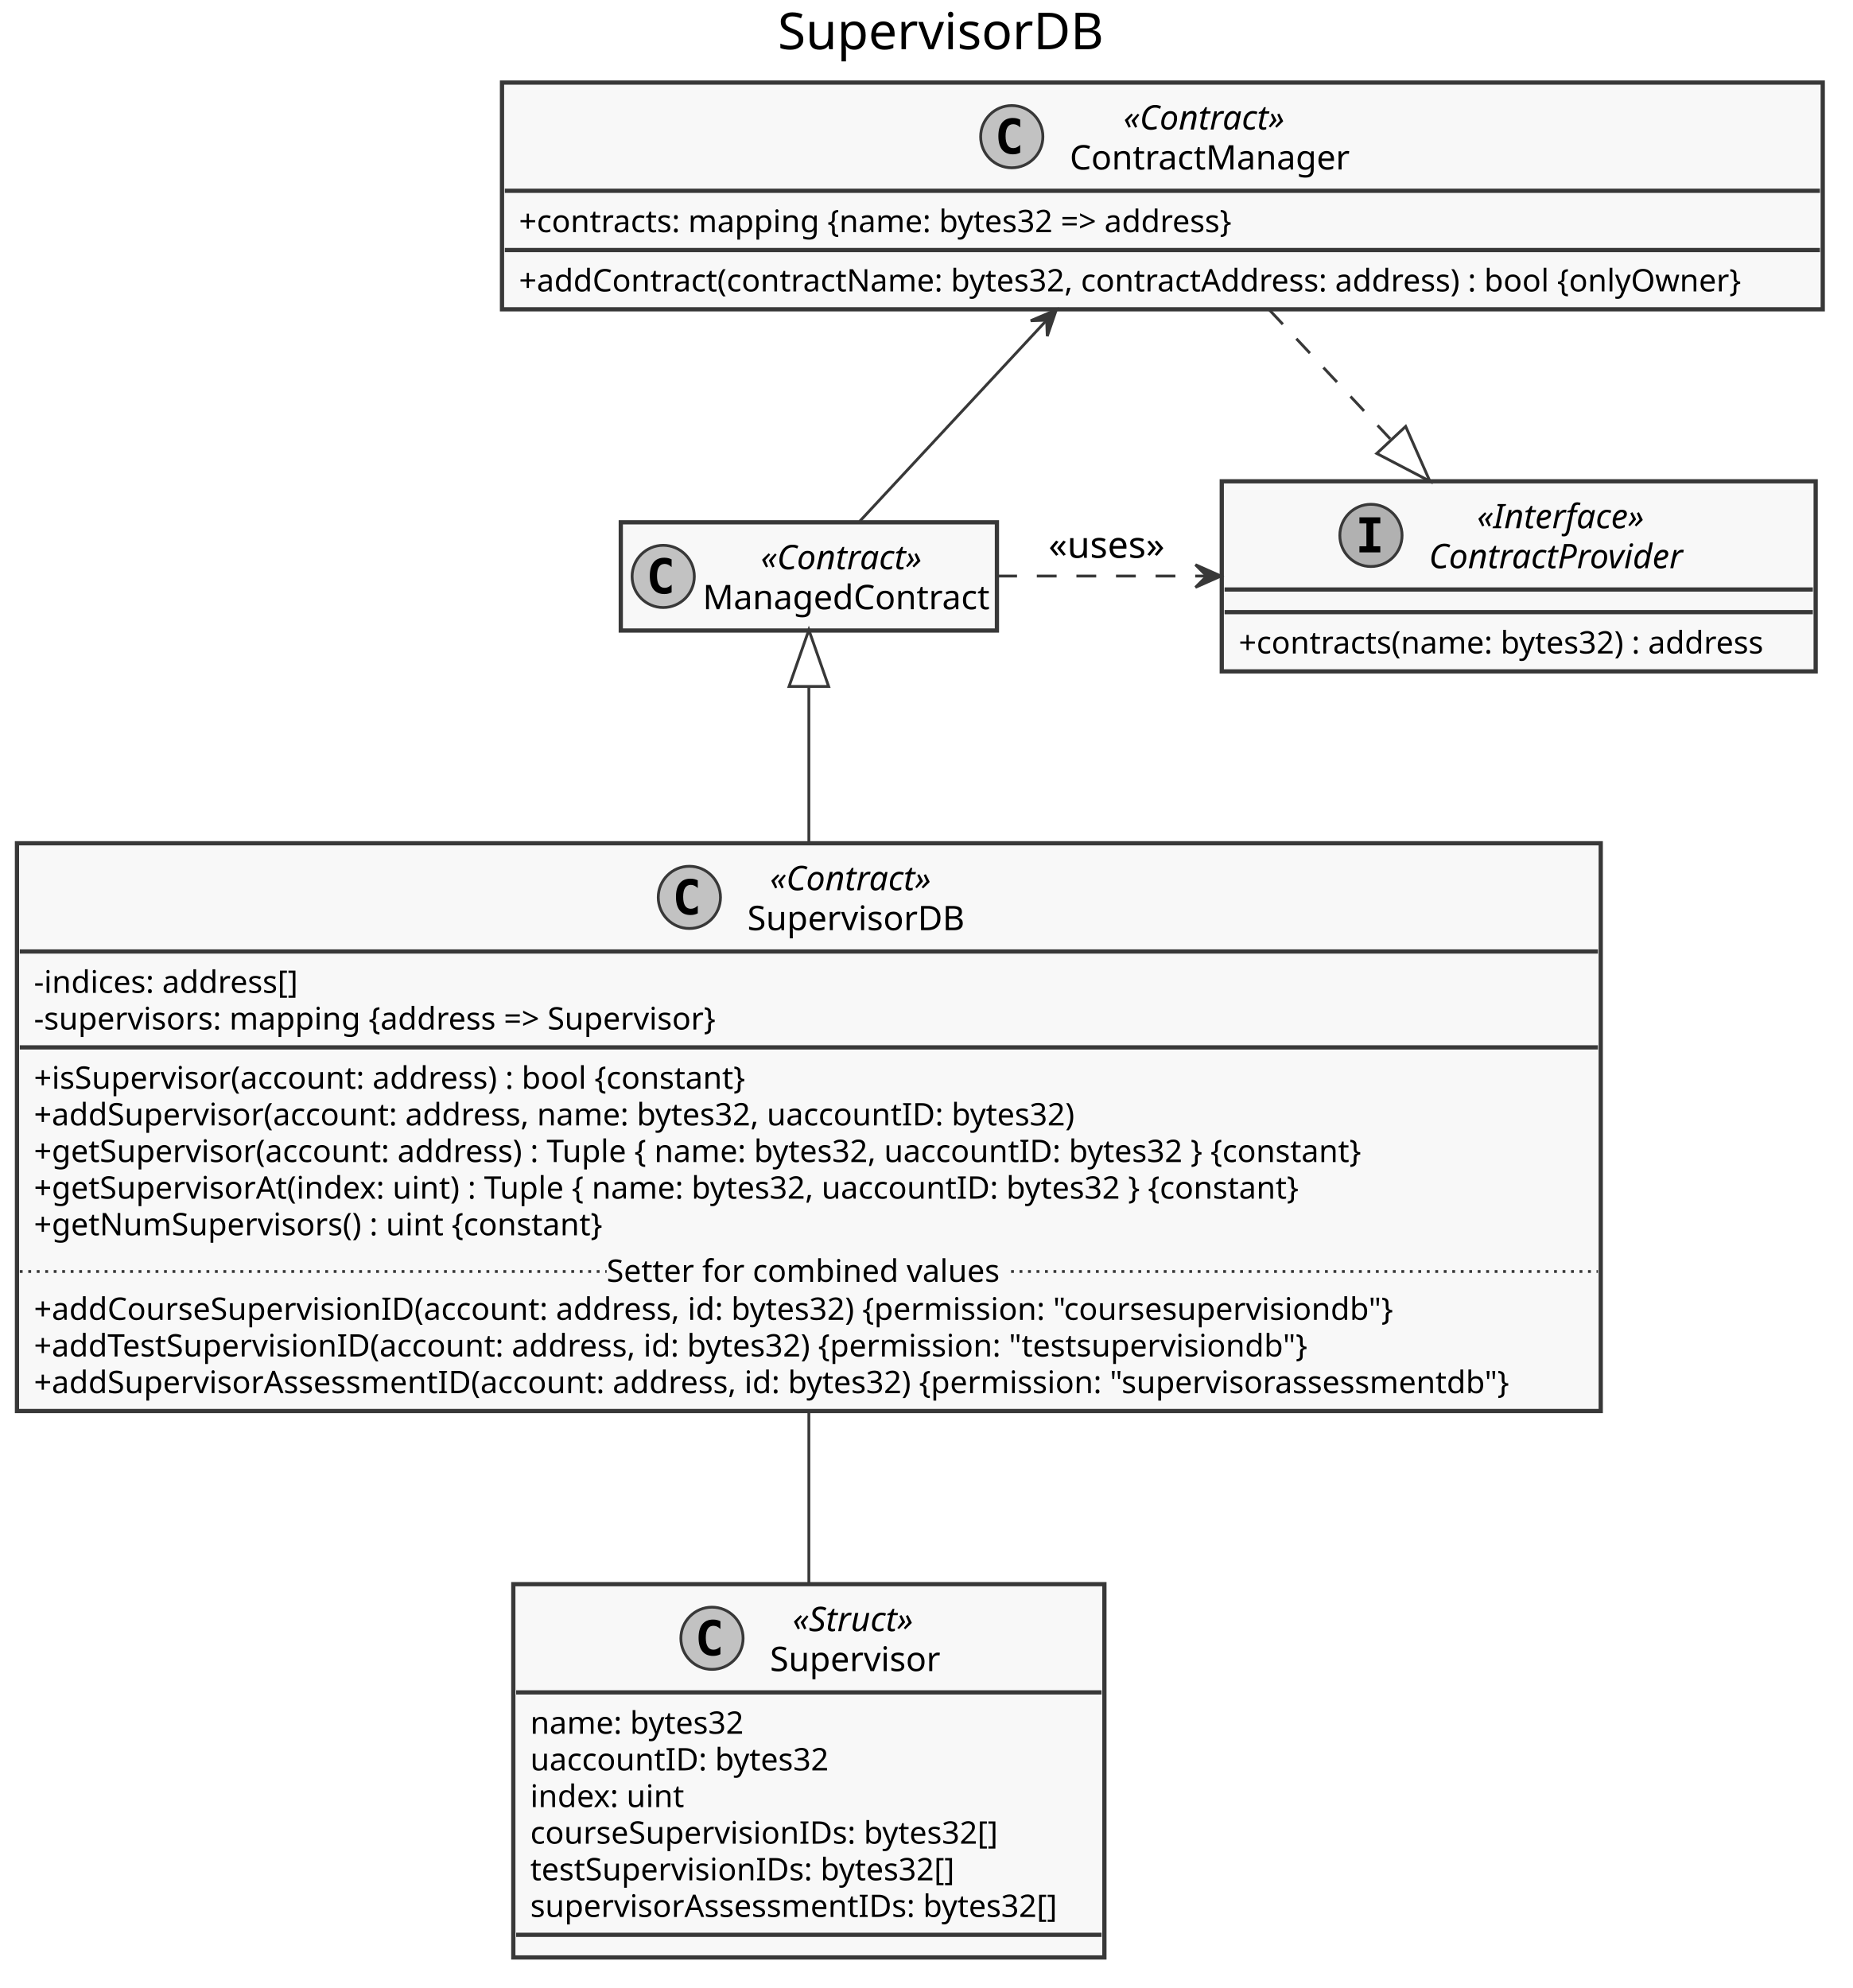
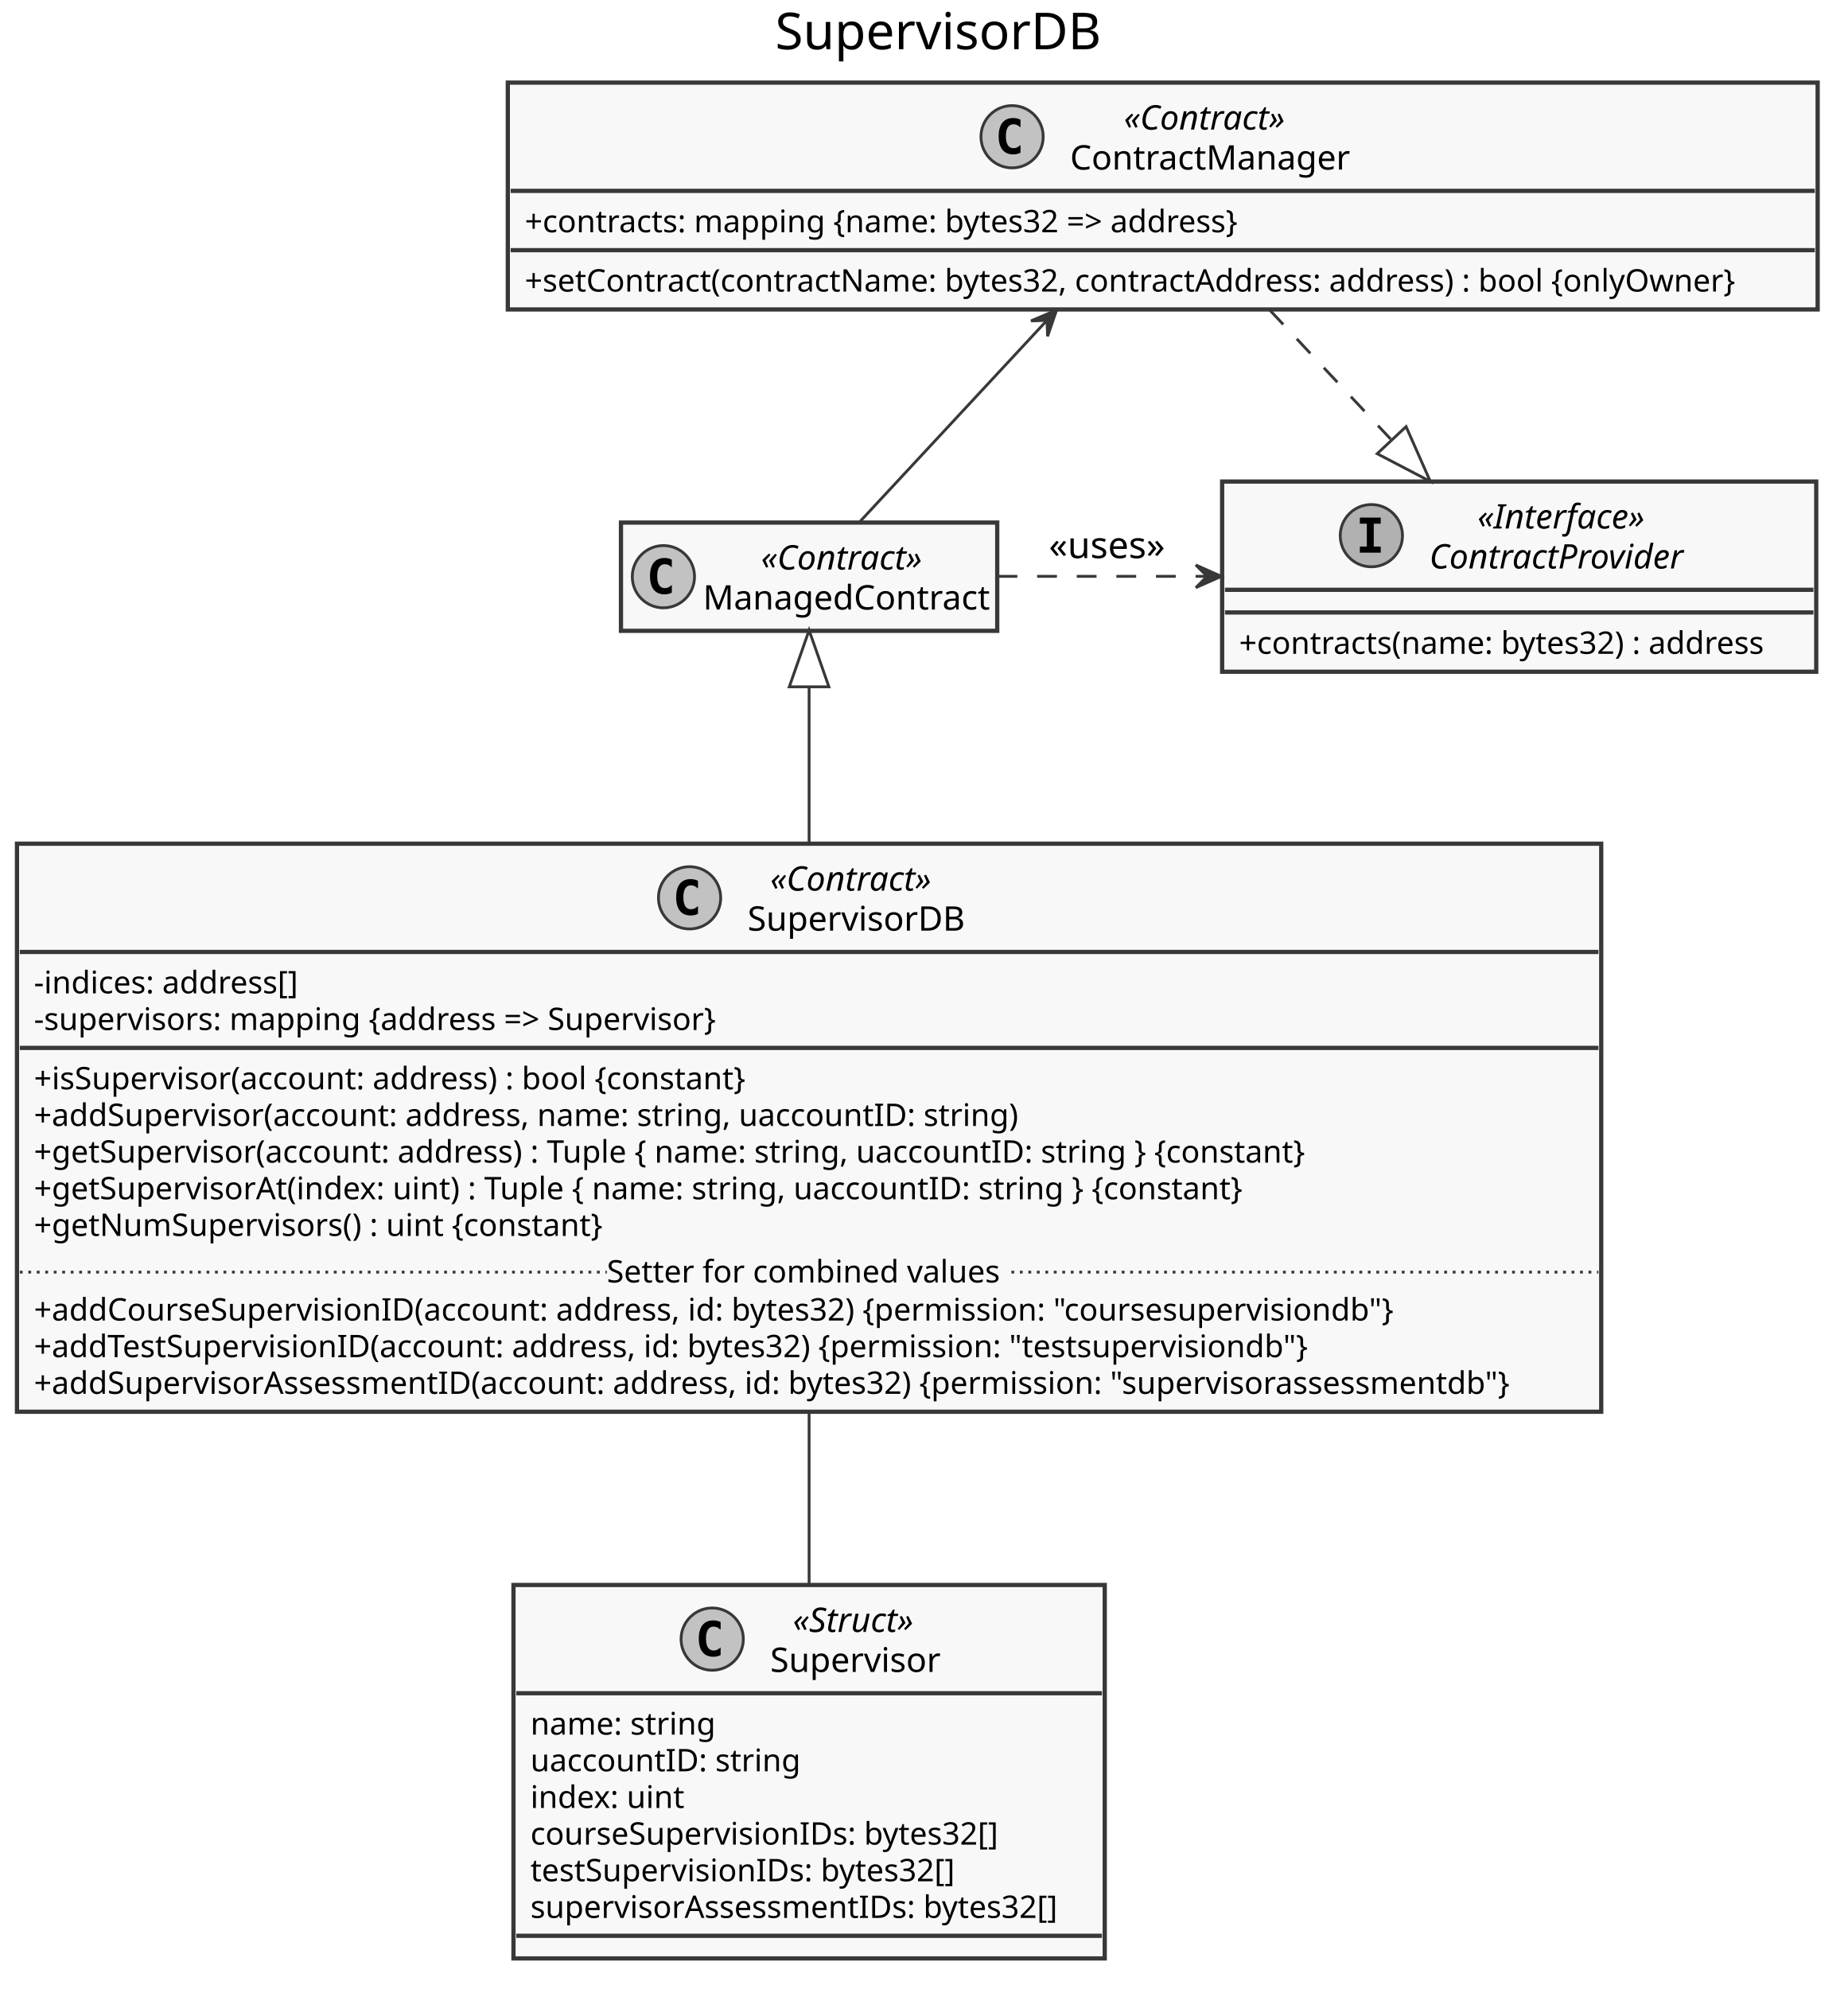
- <svg xmlns="http://www.w3.org/2000/svg" contentScriptType="application/ecmascript" contentStyleType="text/css" height="703px" preserveAspectRatio="none" style="width:655px;height:703px;" version="1.1" viewBox="0 0 655 703" width="655px" zoomAndPan="magnify">
+ <svg xmlns="http://www.w3.org/2000/svg" contentScriptType="application/ecmascript" contentStyleType="text/css" height="703px" preserveAspectRatio="none" style="width:653px;height:703px;" version="1.1" viewBox="0 0 653 703" width="653px" zoomAndPan="magnify">
  <defs />
  <g>
-     <text fill="#000000" font-family="Source Sans Pro Semibold" font-size="18" lengthAdjust="spacingAndGlyphs" textLength="113" x="275" y="17.402">SupervisorDB</text>
+     <text fill="#000000" font-family="Source Sans Pro Semibold" font-size="18" lengthAdjust="spacingAndGlyphs" textLength="113" x="274" y="17.402">SupervisorDB</text>
    <rect fill="#F8F8F8" height="67.221" id="ContractProvider" style="stroke: #383838; stroke-width: 1.5;" width="210" x="432" y="170.199" />
    <ellipse cx="484.75" cy="189.332" fill="#B1B1B1" rx="11" ry="11" style="stroke: #383838; stroke-width: 1.0;" />
    <path d="M480.678,185.097 L480.678,182.939 L488.057,182.939 L488.057,185.097 L485.592,185.097 L485.592,193.174 L488.057,193.174 L488.057,195.332 L480.678,195.332 L480.678,193.174 L483.143,193.174 L483.143,185.097 Z " />
    <text fill="#000000" font-family="Source Sans Pro Semibold" font-size="12" font-style="italic" lengthAdjust="spacingAndGlyphs" textLength="62" x="522.25" y="186.801">«Interface»</text>
    <text fill="#000000" font-family="Source Sans Pro Semibold" font-size="12" font-style="italic" lengthAdjust="spacingAndGlyphs" textLength="96" x="505.25" y="200.934">ContractProvider</text>
    <line style="stroke: #383838; stroke-width: 1.5;" x1="433" x2="641" y1="208.465" y2="208.465" />
    <line style="stroke: #383838; stroke-width: 1.5;" x1="433" x2="641" y1="216.465" y2="216.465" />
    <text fill="#000000" font-family="Source Sans Pro Semibold" font-size="11" lengthAdjust="spacingAndGlyphs" textLength="198" x="438" y="231.1">+contracts(name: bytes32) : address</text>
-     <rect fill="#F8F8F8" height="80.176" id="ContractManager" style="stroke: #383838; stroke-width: 1.5;" width="467" x="177.5" y="29.199" />
+     <rect fill="#F8F8F8" height="80.176" id="ContractManager" style="stroke: #383838; stroke-width: 1.5;" width="463" x="179.5" y="29.199" />
    <ellipse cx="357.75" cy="48.332" fill="#C2C2C2" rx="11" ry="11" style="stroke: #383838; stroke-width: 1.0;" />
    <path d="M360.723,53.975 Q360.142,54.274 359.503,54.423 Q358.864,54.573 358.158,54.573 Q355.651,54.573 354.332,52.921 Q353.012,51.269 353.012,48.148 Q353.012,45.019 354.332,43.367 Q355.651,41.715 358.158,41.715 Q358.864,41.715 359.511,41.864 Q360.159,42.014 360.723,42.312 L360.723,45.035 Q360.092,44.454 359.499,44.184 Q358.905,43.915 358.274,43.915 Q356.93,43.915 356.245,44.981 Q355.56,46.048 355.56,48.148 Q355.56,50.24 356.245,51.306 Q356.93,52.373 358.274,52.373 Q358.905,52.373 359.499,52.103 Q360.092,51.834 360.723,51.252 Z " />
    <text fill="#000000" font-family="Source Sans Pro Semibold" font-size="12" font-style="italic" lengthAdjust="spacingAndGlyphs" textLength="60" x="397.25" y="45.801">«Contract»</text>
    <text fill="#000000" font-family="Source Sans Pro Semibold" font-size="12" lengthAdjust="spacingAndGlyphs" textLength="98" x="378.25" y="59.934">ContractManager</text>
-     <line style="stroke: #383838; stroke-width: 1.5;" x1="178.5" x2="643.5" y1="67.465" y2="67.465" />
-     <text fill="#000000" font-family="Source Sans Pro Semibold" font-size="11" lengthAdjust="spacingAndGlyphs" textLength="269" x="183.5" y="82.1">+contracts: mapping {name: bytes32 =&gt; address}</text>
-     <line style="stroke: #383838; stroke-width: 1.5;" x1="178.5" x2="643.5" y1="88.42" y2="88.42" />
-     <text fill="#000000" font-family="Source Sans Pro Semibold" font-size="11" lengthAdjust="spacingAndGlyphs" textLength="455" x="183.5" y="103.055">+addContract(contractName: bytes32, contractAddress: address) : bool {onlyOwner}</text>
+     <line style="stroke: #383838; stroke-width: 1.5;" x1="180.5" x2="641.5" y1="67.465" y2="67.465" />
+     <text fill="#000000" font-family="Source Sans Pro Semibold" font-size="11" lengthAdjust="spacingAndGlyphs" textLength="269" x="185.5" y="82.1">+contracts: mapping {name: bytes32 =&gt; address}</text>
+     <line style="stroke: #383838; stroke-width: 1.5;" x1="180.5" x2="641.5" y1="88.42" y2="88.42" />
+     <text fill="#000000" font-family="Source Sans Pro Semibold" font-size="11" lengthAdjust="spacingAndGlyphs" textLength="451" x="185.5" y="103.055">+setContract(contractName: bytes32, contractAddress: address) : bool {onlyOwner}</text>
    <rect fill="#F8F8F8" height="38.266" id="ManagedContract" style="stroke: #383838; stroke-width: 1.5;" width="133" x="219.5" y="184.699" />
    <ellipse cx="234.5" cy="203.832" fill="#C2C2C2" rx="11" ry="11" style="stroke: #383838; stroke-width: 1.0;" />
    <path d="M237.473,209.475 Q236.892,209.774 236.253,209.923 Q235.614,210.073 234.908,210.073 Q232.401,210.073 231.082,208.421 Q229.762,206.769 229.762,203.648 Q229.762,200.519 231.082,198.867 Q232.401,197.215 234.908,197.215 Q235.614,197.215 236.261,197.364 Q236.909,197.514 237.473,197.812 L237.473,200.535 Q236.842,199.954 236.249,199.684 Q235.655,199.415 235.024,199.415 Q233.68,199.415 232.995,200.481 Q232.31,201.548 232.31,203.648 Q232.31,205.74 232.995,206.806 Q233.68,207.873 235.024,207.873 Q235.655,207.873 236.249,207.603 Q236.842,207.333 237.473,206.752 Z " />
    <text fill="#000000" font-family="Source Sans Pro Semibold" font-size="12" font-style="italic" lengthAdjust="spacingAndGlyphs" textLength="60" x="269" y="201.301">«Contract»</text>
    <text fill="#000000" font-family="Source Sans Pro Semibold" font-size="12" lengthAdjust="spacingAndGlyphs" textLength="101" x="248.5" y="215.434">ManagedContract</text>
    <rect fill="#F8F8F8" height="131.996" id="Supervisor" style="stroke: #383838; stroke-width: 1.5;" width="209" x="181.5" y="560.199" />
    <ellipse cx="251.75" cy="579.332" fill="#C2C2C2" rx="11" ry="11" style="stroke: #383838; stroke-width: 1.0;" />
    <path d="M254.723,584.975 Q254.142,585.274 253.503,585.423 Q252.864,585.573 252.158,585.573 Q249.651,585.573 248.332,583.921 Q247.012,582.269 247.012,579.148 Q247.012,576.019 248.332,574.367 Q249.651,572.715 252.158,572.715 Q252.864,572.715 253.511,572.864 Q254.159,573.014 254.723,573.312 L254.723,576.035 Q254.092,575.454 253.499,575.184 Q252.905,574.915 252.274,574.915 Q250.93,574.915 250.245,575.981 Q249.56,577.048 249.56,579.148 Q249.56,581.24 250.245,582.306 Q250.93,583.373 252.274,583.373 Q252.905,583.373 253.499,583.103 Q254.092,582.833 254.723,582.252 Z " />
    <text fill="#000000" font-family="Source Sans Pro Semibold" font-size="12" font-style="italic" lengthAdjust="spacingAndGlyphs" textLength="44" x="280.25" y="576.801">«Struct»</text>
    <text fill="#000000" font-family="Source Sans Pro Semibold" font-size="12" lengthAdjust="spacingAndGlyphs" textLength="60" x="272.25" y="590.934">Supervisor</text>
    <line style="stroke: #383838; stroke-width: 1.5;" x1="182.5" x2="389.5" y1="598.465" y2="598.465" />
-     <text fill="#000000" font-family="Source Sans Pro Semibold" font-size="11" lengthAdjust="spacingAndGlyphs" textLength="78" x="187.5" y="613.1">name: bytes32</text>
-     <text fill="#000000" font-family="Source Sans Pro Semibold" font-size="11" lengthAdjust="spacingAndGlyphs" textLength="110" x="187.5" y="626.055">uaccountID: bytes32</text>
+     <text fill="#000000" font-family="Source Sans Pro Semibold" font-size="11" lengthAdjust="spacingAndGlyphs" textLength="67" x="187.5" y="613.1">name: string</text>
+     <text fill="#000000" font-family="Source Sans Pro Semibold" font-size="11" lengthAdjust="spacingAndGlyphs" textLength="99" x="187.5" y="626.055">uaccountID: string</text>
    <text fill="#000000" font-family="Source Sans Pro Semibold" font-size="11" lengthAdjust="spacingAndGlyphs" textLength="57" x="187.5" y="639.01">index: uint</text>
    <text fill="#000000" font-family="Source Sans Pro Semibold" font-size="11" lengthAdjust="spacingAndGlyphs" textLength="174" x="187.5" y="651.965">courseSupervisionIDs: bytes32[]</text>
    <text fill="#000000" font-family="Source Sans Pro Semibold" font-size="11" lengthAdjust="spacingAndGlyphs" textLength="157" x="187.5" y="664.92">testSupervisionIDs: bytes32[]</text>
    <text fill="#000000" font-family="Source Sans Pro Semibold" font-size="11" lengthAdjust="spacingAndGlyphs" textLength="197" x="187.5" y="677.875">supervisorAssessmentIDs: bytes32[]</text>
    <line style="stroke: #383838; stroke-width: 1.5;" x1="182.5" x2="389.5" y1="684.195" y2="684.195" />
    <rect fill="#F8F8F8" height="200.772" id="SupervisorDB" style="stroke: #383838; stroke-width: 1.5;" width="560" x="6" y="298.199" />
    <ellipse cx="243.75" cy="317.332" fill="#C2C2C2" rx="11" ry="11" style="stroke: #383838; stroke-width: 1.0;" />
    <path d="M246.723,322.975 Q246.142,323.274 245.503,323.423 Q244.864,323.573 244.158,323.573 Q241.651,323.573 240.332,321.921 Q239.012,320.269 239.012,317.148 Q239.012,314.019 240.332,312.367 Q241.651,310.715 244.158,310.715 Q244.864,310.715 245.511,310.864 Q246.159,311.014 246.723,311.312 L246.723,314.035 Q246.092,313.454 245.499,313.184 Q244.905,312.915 244.274,312.915 Q242.93,312.915 242.245,313.981 Q241.56,315.048 241.56,317.148 Q241.56,319.24 242.245,320.306 Q242.93,321.373 244.274,321.373 Q244.905,321.373 245.499,321.103 Q246.092,320.834 246.723,320.252 Z " />
    <text fill="#000000" font-family="Source Sans Pro Semibold" font-size="12" font-style="italic" lengthAdjust="spacingAndGlyphs" textLength="60" x="272.25" y="314.801">«Contract»</text>
    <text fill="#000000" font-family="Source Sans Pro Semibold" font-size="12" lengthAdjust="spacingAndGlyphs" textLength="76" x="264.25" y="328.934">SupervisorDB</text>
    <line style="stroke: #383838; stroke-width: 1.5;" x1="7" x2="565" y1="336.465" y2="336.465" />
    <text fill="#000000" font-family="Source Sans Pro Semibold" font-size="11" lengthAdjust="spacingAndGlyphs" textLength="101" x="12" y="351.1">-indices: address[]</text>
    <text fill="#000000" font-family="Source Sans Pro Semibold" font-size="11" lengthAdjust="spacingAndGlyphs" textLength="259" x="12" y="364.055">-supervisors: mapping {address =&gt; Supervisor}</text>
    <line style="stroke: #383838; stroke-width: 1.5;" x1="7" x2="565" y1="370.375" y2="370.375" />
    <text fill="#000000" font-family="Source Sans Pro Semibold" font-size="11" lengthAdjust="spacingAndGlyphs" textLength="267" x="12" y="385.01">+isSupervisor(account: address) : bool {constant}</text>
-     <text fill="#000000" font-family="Source Sans Pro Semibold" font-size="11" lengthAdjust="spacingAndGlyphs" textLength="387" x="12" y="397.965">+addSupervisor(account: address, name: bytes32, uaccountID: bytes32)</text>
-     <text fill="#000000" font-family="Source Sans Pro Semibold" font-size="11" lengthAdjust="spacingAndGlyphs" textLength="492" x="12" y="410.92">+getSupervisor(account: address) : Tuple { name: bytes32, uaccountID: bytes32 } {constant}</text>
-     <text fill="#000000" font-family="Source Sans Pro Semibold" font-size="11" lengthAdjust="spacingAndGlyphs" textLength="469" x="12" y="423.875">+getSupervisorAt(index: uint) : Tuple { name: bytes32, uaccountID: bytes32 } {constant}</text>
+     <text fill="#000000" font-family="Source Sans Pro Semibold" font-size="11" lengthAdjust="spacingAndGlyphs" textLength="365" x="12" y="397.965">+addSupervisor(account: address, name: string, uaccountID: string)</text>
+     <text fill="#000000" font-family="Source Sans Pro Semibold" font-size="11" lengthAdjust="spacingAndGlyphs" textLength="470" x="12" y="410.92">+getSupervisor(account: address) : Tuple { name: string, uaccountID: string } {constant}</text>
+     <text fill="#000000" font-family="Source Sans Pro Semibold" font-size="11" lengthAdjust="spacingAndGlyphs" textLength="447" x="12" y="423.875">+getSupervisorAt(index: uint) : Tuple { name: string, uaccountID: string } {constant}</text>
    <text fill="#000000" font-family="Source Sans Pro Semibold" font-size="11" lengthAdjust="spacingAndGlyphs" textLength="211" x="12" y="436.83">+getNumSupervisors() : uint {constant}</text>
    <text fill="#000000" font-family="Source Sans Pro Semibold" font-size="11" lengthAdjust="spacingAndGlyphs" textLength="506" x="12" y="466.74">+addCourseSupervisionID(account: address, id: bytes32) {permission: "coursesupervisiondb"}</text>
    <text fill="#000000" font-family="Source Sans Pro Semibold" font-size="11" lengthAdjust="spacingAndGlyphs" textLength="473" x="12" y="479.695">+addTestSupervisionID(account: address, id: bytes32) {permission: "testsupervisiondb"}</text>
    <text fill="#000000" font-family="Source Sans Pro Semibold" font-size="11" lengthAdjust="spacingAndGlyphs" textLength="548" x="12" y="492.65">+addSupervisorAssessmentID(account: address, id: bytes32) {permission: "supervisorassessmentdb"}</text>
    <line style="stroke: #383838; stroke-width: 1.0; stroke-dasharray: 1.0,2.0;" x1="7" x2="214.5" y1="449.628" y2="449.628" />
    <text fill="#000000" font-family="Source Sans Pro Semibold" font-size="11" lengthAdjust="spacingAndGlyphs" textLength="143" x="214.5" y="453.285">Setter for combined values</text>
    <line style="stroke: #383838; stroke-width: 1.0; stroke-dasharray: 1.0,2.0;" x1="357.5" x2="565" y1="449.628" y2="449.628" />
    <path d="M448.804,109.554 C462.254,123.911 477.539,140.226 491.561,155.195 " fill="none" id="ContractManager-ContractProvider" style="stroke: #383838; stroke-width: 1.0; stroke-dasharray: 7.0,7.0;" />
    <polygon fill="none" points="497.023,150.787,505.588,170.168,486.806,160.358,497.023,150.787" style="stroke: #383838; stroke-width: 1.0;" />
    <path d="M352.604,203.699 C375.343,203.699 401.417,203.699 426.661,203.699 " fill="none" id="ManagedContract-ContractProvider" style="stroke: #383838; stroke-width: 1.0; stroke-dasharray: 7.0,7.0;" />
    <polygon fill="#383838" points="431.697,203.699,422.697,199.699,426.697,203.699,422.697,207.699,431.697,203.699" style="stroke: #383838; stroke-width: 1.0;" />
    <text fill="#000000" font-family="Source Sans Pro Semibold" font-size="13" lengthAdjust="spacingAndGlyphs" textLength="43" x="370.75" y="197.268">«uses»</text>
    <path d="M369.95,113.369 C347.623,137.392 321.14,165.888 303.976,184.357 " fill="none" id="ContractManager-ManagedContract" style="stroke: #383838; stroke-width: 1.0;" />
    <polygon fill="#383838" points="373.496,109.554,364.439,113.423,370.092,113.216,370.299,118.869,373.496,109.554" style="stroke: #383838; stroke-width: 1.0;" />
    <path d="M286,242.961 C286,259.068 286,278.523 286,298.142 " fill="none" id="ManagedContract-SupervisorDB" style="stroke: #383838; stroke-width: 1.0;" />
    <polygon fill="none" points="279,242.752,286,222.752,293,242.752,279,242.752" style="stroke: #383838; stroke-width: 1.0;" />
    <path d="M286,499.478 C286,520.039 286,541.173 286,560.145 " fill="none" id="SupervisorDB-Supervisor" style="stroke: #383838; stroke-width: 1.0;" />
  </g>
</svg>
